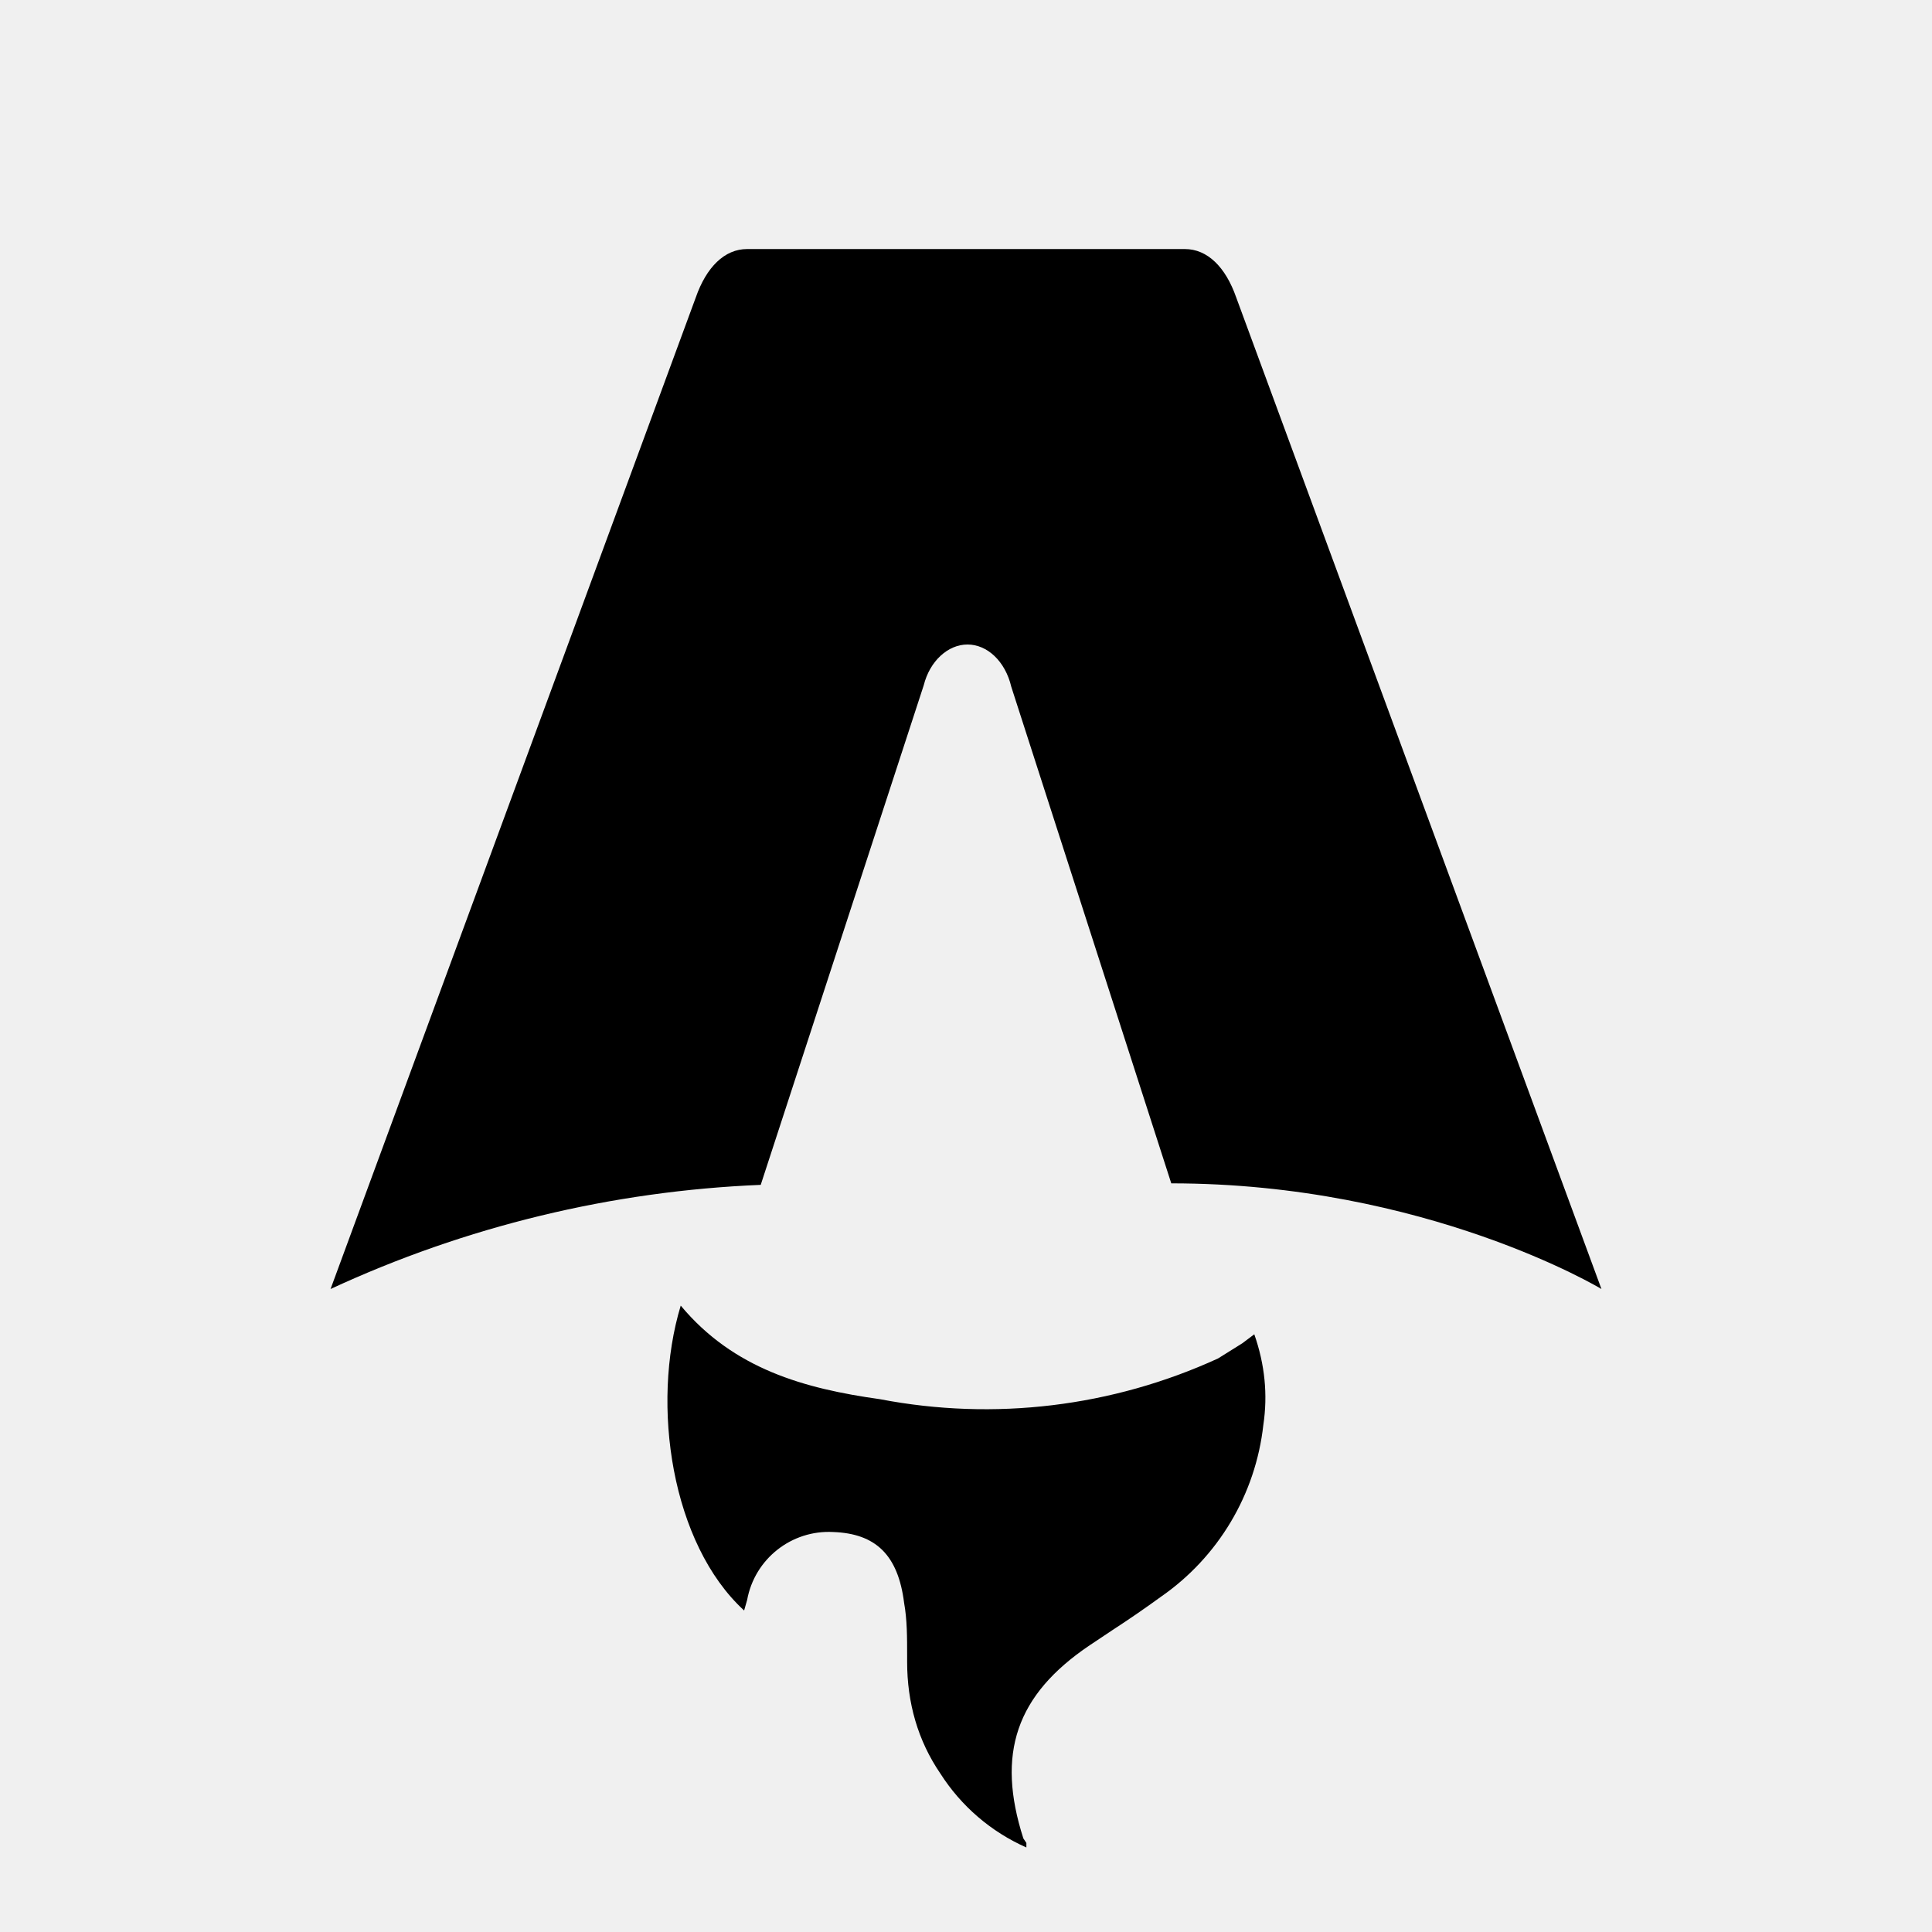
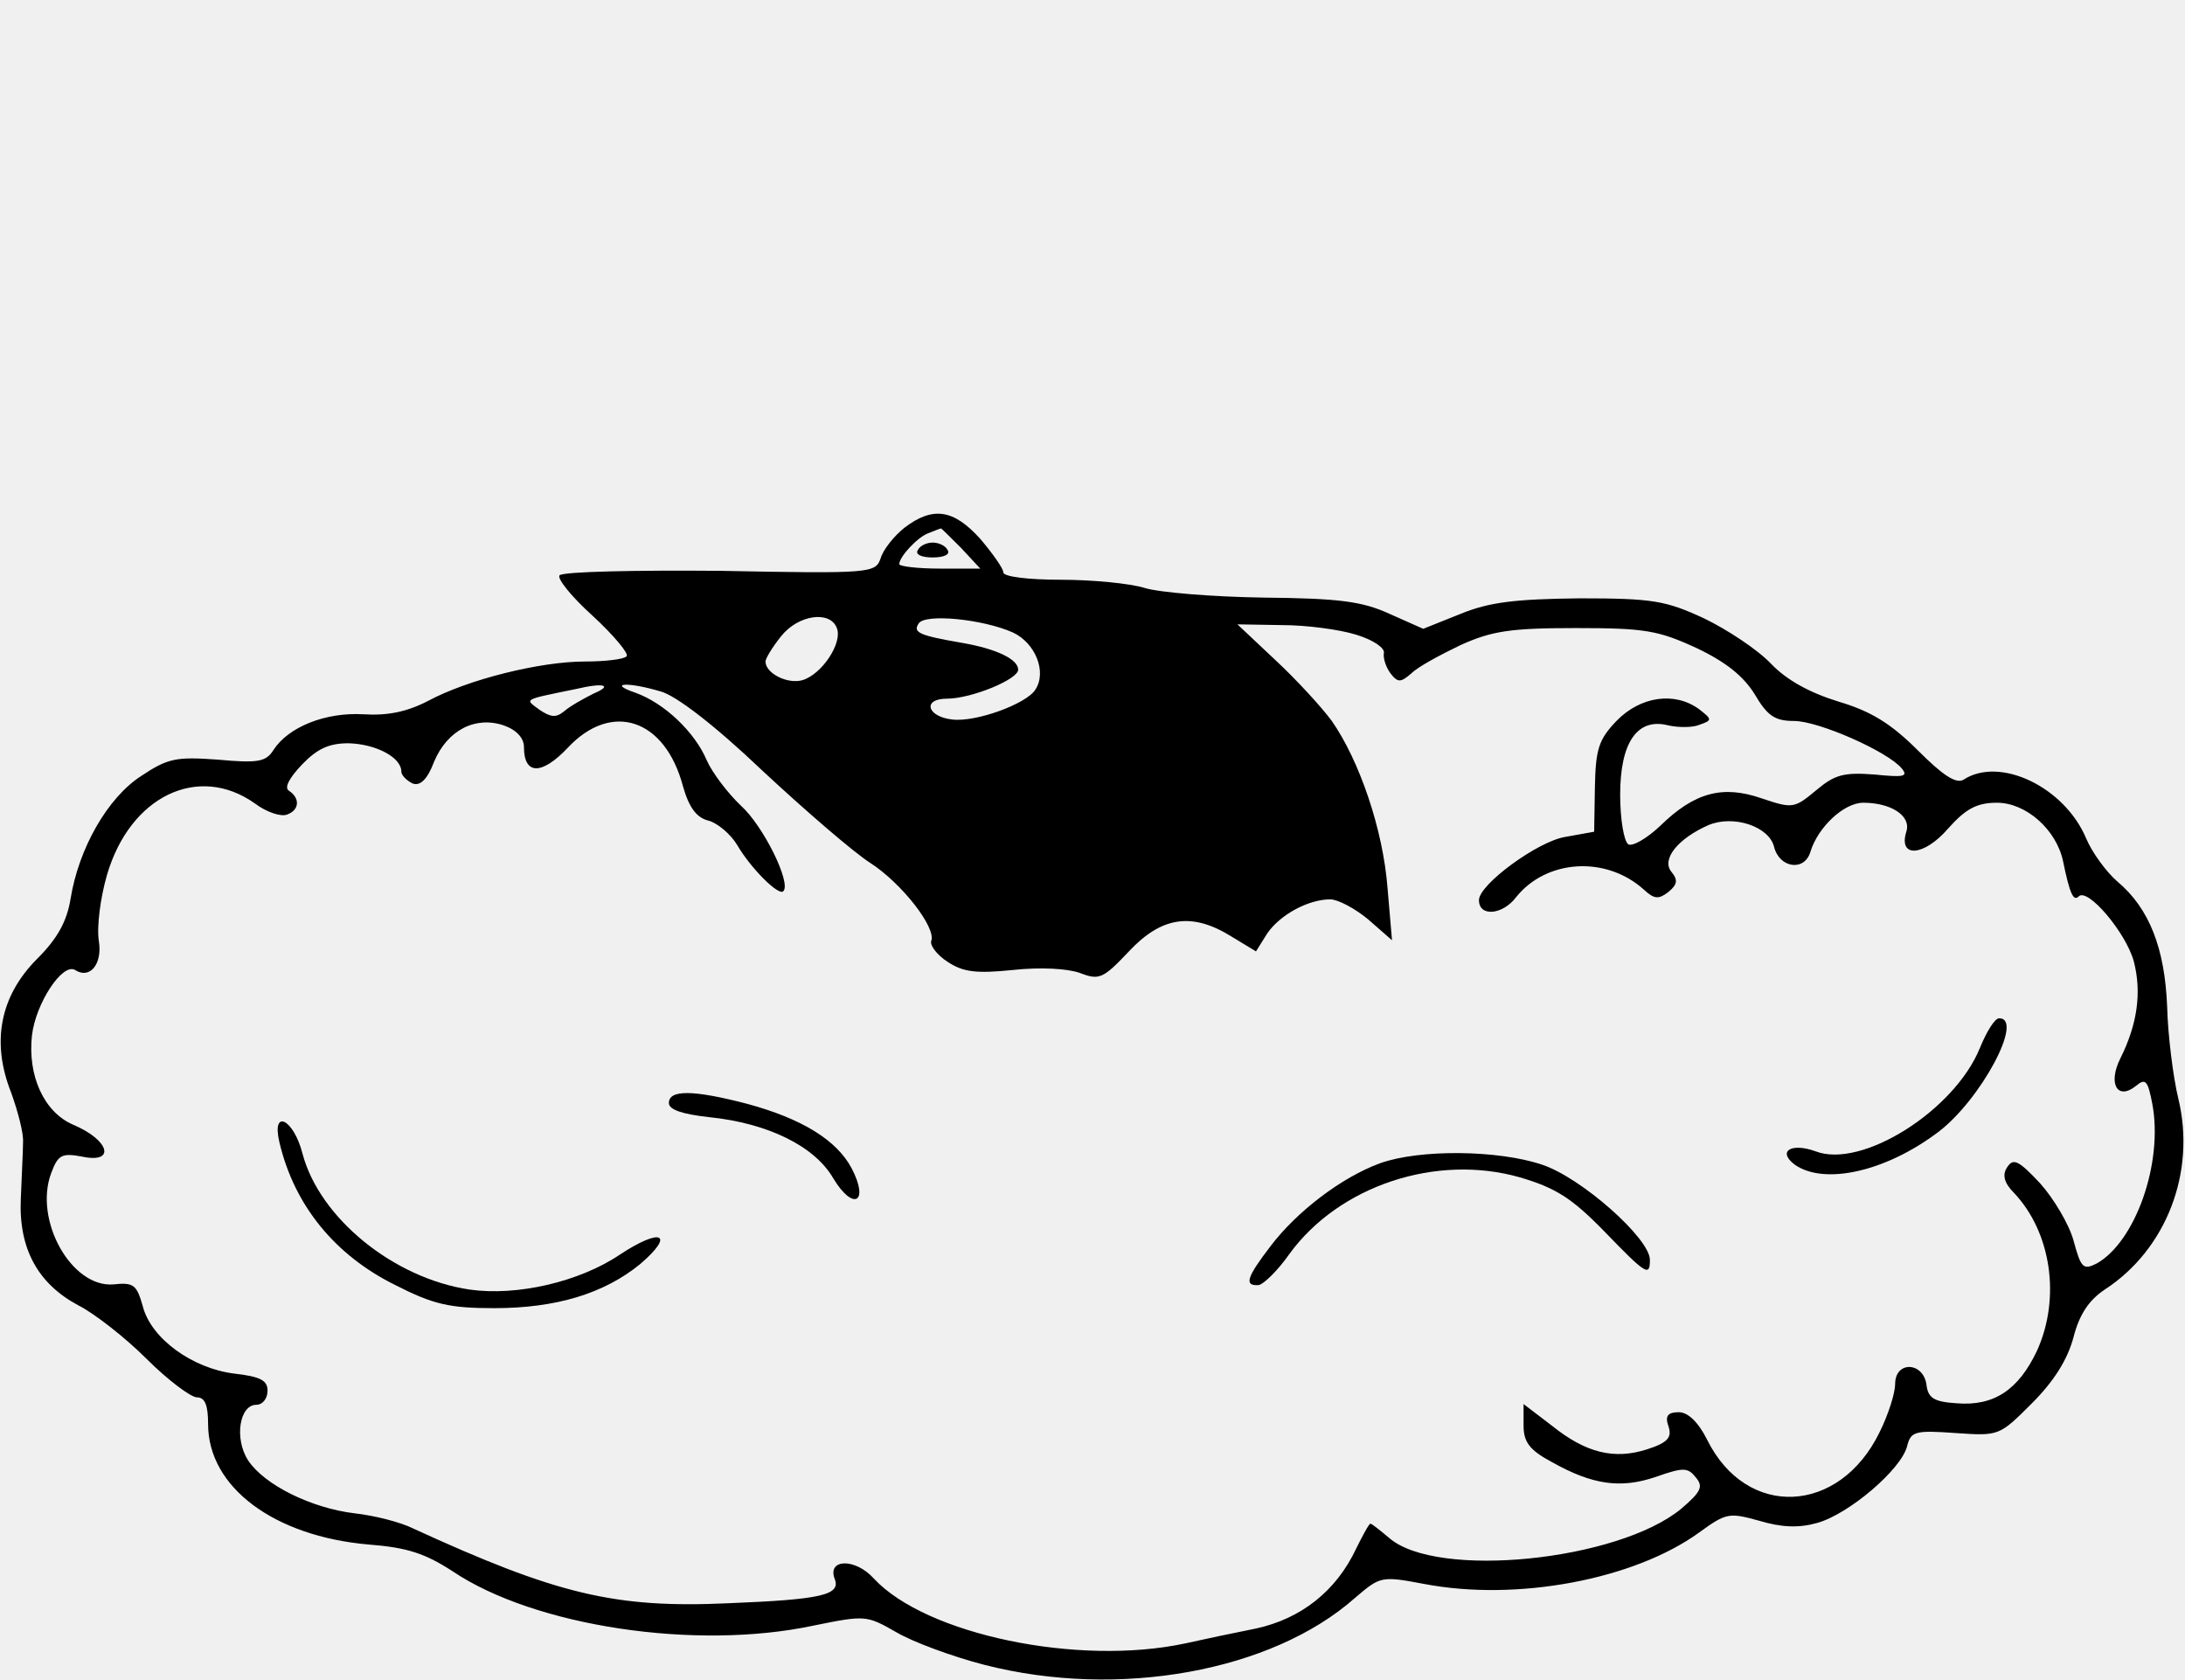
- <svg xmlns="http://www.w3.org/2000/svg" fill="none" viewBox="0 0 128 128">
-   <path d="M50.4 78.5a75.1 75.1 0 0 0-28.5 6.9l24.2-65.7c.7-2 1.9-3.2 3.4-3.2h29c1.5 0 2.7 1.2 3.4 3.2l24.2 65.7s-11.6-7-28.5-7L67 45.5c-.4-1.7-1.6-2.8-2.9-2.8-1.3 0-2.5 1.1-2.9 2.7L50.4 78.5Zm-1.1 28.2Zm-4.2-20.2c-2 6.6-.6 15.8 4.2 20.2a17.5 17.5 0 0 1 .2-.7 5.5 5.5 0 0 1 5.7-4.5c2.8.1 4.3 1.5 4.7 4.7.2 1.1.2 2.3.2 3.5v.4c0 2.7.7 5.2 2.2 7.4a13 13 0 0 0 5.7 4.9v-.3l-.2-.3c-1.8-5.6-.5-9.5 4.4-12.8l1.5-1a73 73 0 0 0 3.2-2.2 16 16 0 0 0 6.8-11.4c.3-2 .1-4-.6-6l-.8.6-1.6 1a37 37 0 0 1-22.4 2.7c-5-.7-9.7-2-13.2-6.2Z" />
-   <style>
-         path { fill: #000; }
-         @media (prefers-color-scheme: dark) {
-             path { fill: #FFF; }
-         }
-     </style>
+ <svg xmlns="http://www.w3.org/2000/svg" version="1.0" width="294pt" height="226pt" viewBox="0 0 294 226" preserveAspectRatio="xMidYMid meet">
+   <g transform="translate(0,226) scale(0.1,-0.1)" fill="#000000" stroke="none">
+     <path d="M1217 1550 c-14 -11 -29 -30 -32 -41 -7 -20 -12 -21 -215 -17 -114 1 -212 -1 -217 -6 -4 -4 16 -29 45 -55 28 -26 49 -51 45 -54 -3 -4 -29 -7 -56 -7 -60 0 -157 -24 -211 -53 -29 -15 -55 -20 -87 -18 -51 3 -101 -17 -121 -48 -10 -16 -21 -18 -75 -13 -56 4 -67 2 -103 -22 -45 -29 -84 -97 -95 -165 -5 -31 -18 -54 -45 -81 -50 -50 -62 -112 -35 -180 9 -25 17 -55 16 -67 0 -13 -2 -47 -3 -76 -3 -67 23 -114 77 -143 22 -11 64 -44 92 -72 29 -29 60 -52 68 -52 11 0 15 -11 15 -36 0 -85 89 -151 216 -162 52 -4 76 -12 113 -36 110 -74 327 -107 486 -73 69 14 71 14 111 -9 22 -13 76 -33 119 -44 180 -46 386 -9 498 90 34 29 35 30 93 19 125 -24 283 6 370 69 37 27 41 27 81 16 30 -9 53 -10 78 -3 43 12 113 72 121 103 5 20 10 22 65 18 59 -4 59 -4 103 40 30 30 48 59 56 89 8 31 21 50 42 64 83 54 123 158 99 257 -7 29 -14 85 -15 123 -3 79 -24 133 -67 169 -15 13 -34 39 -42 58 -29 69 -116 111 -165 79 -10 -6 -28 6 -61 39 -36 36 -63 53 -107 66 -39 12 -70 29 -91 51 -18 19 -59 46 -90 61 -52 24 -69 27 -168 27 -86 -1 -121 -5 -160 -21 l-50 -20 -45 20 c-37 17 -68 21 -170 22 -69 1 -141 7 -160 13 -19 6 -70 11 -112 11 -44 0 -78 4 -78 10 0 5 -14 25 -31 45 -36 40 -64 44 -102 15z m76 -27 l26 -28 -54 0 c-30 0 -55 3 -55 6 0 10 25 37 40 42 8 3 15 6 16 6 0 1 12 -11 27 -26z m-167 -108 c8 -20 -20 -62 -46 -70 -20 -6 -50 9 -50 25 0 4 9 19 21 34 23 29 66 35 75 11z m237 -6 c30 -14 46 -53 30 -77 -12 -19 -80 -44 -112 -40 -34 4 -40 28 -7 28 33 0 96 26 96 39 0 14 -29 28 -75 36 -58 10 -67 14 -59 26 8 14 87 6 127 -12z m462 -3 c23 -7 39 -18 37 -25 -1 -7 3 -19 9 -27 10 -13 14 -12 28 0 9 9 39 25 66 38 42 19 67 23 155 23 93 0 111 -3 163 -27 40 -19 63 -38 78 -62 17 -29 27 -36 53 -36 33 0 126 -41 145 -64 9 -11 2 -12 -37 -8 -41 3 -53 0 -78 -21 -30 -25 -32 -25 -74 -11 -52 18 -90 8 -136 -37 -18 -17 -37 -28 -43 -25 -6 4 -11 34 -11 67 0 70 23 104 65 93 14 -3 33 -3 42 1 17 6 17 7 -1 21 -33 24 -79 17 -111 -16 -24 -25 -28 -38 -29 -89 l-1 -60 -39 -7 c-37 -6 -116 -64 -116 -85 0 -23 32 -20 50 4 41 51 121 56 172 10 14 -13 20 -13 33 -3 12 10 13 16 4 27 -14 17 9 45 50 63 34 14 81 -2 88 -29 7 -29 41 -34 49 -7 10 33 45 66 71 66 38 0 65 -18 58 -39 -11 -36 24 -33 56 4 24 27 39 35 66 35 39 0 80 -36 89 -79 9 -44 14 -54 21 -47 12 12 63 -48 74 -87 11 -42 5 -85 -18 -131 -17 -34 -4 -57 21 -37 13 11 16 7 22 -24 15 -80 -23 -186 -75 -215 -18 -9 -21 -6 -31 31 -6 22 -27 57 -45 77 -29 31 -36 34 -44 22 -7 -10 -5 -21 9 -35 50 -53 63 -141 31 -212 -25 -53 -58 -75 -108 -71 -31 2 -39 7 -41 26 -5 30 -42 31 -42 0 0 -12 -9 -41 -21 -65 -54 -111 -179 -117 -232 -10 -12 24 -26 37 -38 37 -15 0 -19 -5 -14 -19 5 -15 -1 -22 -29 -31 -44 -14 -82 -5 -128 32 l-38 29 0 -29 c0 -22 8 -33 38 -49 55 -31 93 -36 140 -20 37 13 43 13 54 -1 10 -12 7 -19 -20 -42 -85 -70 -329 -95 -393 -39 -12 10 -23 19 -25 19 -2 0 -10 -15 -19 -33 -27 -58 -75 -95 -135 -108 -30 -6 -73 -15 -95 -20 -145 -31 -349 12 -419 87 -25 28 -63 27 -53 0 9 -22 -18 -28 -143 -33 -153 -7 -231 12 -425 101 -16 8 -51 17 -78 20 -58 7 -121 38 -143 71 -19 29 -12 75 11 75 8 0 15 8 15 19 0 14 -10 19 -45 23 -56 7 -112 47 -123 91 -8 28 -12 32 -39 29 -57 -5 -108 87 -84 150 9 24 14 27 41 22 46 -10 38 22 -12 43 -39 17 -61 66 -55 120 5 43 41 98 58 88 20 -13 37 8 32 39 -3 19 2 58 11 89 31 106 123 150 199 96 16 -12 35 -18 43 -15 17 6 18 22 3 32 -7 4 0 17 17 35 21 22 37 29 63 29 37 -1 71 -19 71 -38 0 -5 7 -12 15 -16 10 -4 20 5 29 29 18 43 56 62 94 49 17 -6 27 -17 27 -29 0 -38 24 -38 59 -1 59 63 131 39 155 -52 8 -28 18 -42 34 -46 12 -3 30 -18 39 -33 18 -31 56 -69 62 -62 11 11 -27 88 -57 115 -18 17 -39 45 -46 61 -16 38 -57 77 -96 91 -38 13 -11 15 33 2 21 -5 75 -47 138 -107 58 -54 123 -110 145 -124 42 -27 89 -87 82 -105 -2 -6 8 -19 22 -28 21 -14 39 -16 88 -11 37 4 73 2 90 -4 26 -10 31 -8 66 29 44 47 85 53 138 20 l33 -20 15 24 c17 25 55 46 85 46 10 0 33 -12 51 -27 l32 -28 -6 70 c-6 79 -38 172 -75 225 -14 19 -48 56 -76 82 l-51 48 60 -1 c33 0 78 -6 100 -13z m-1026 -79 c-14 -7 -32 -17 -40 -24 -11 -9 -18 -8 -33 2 -20 15 -24 13 49 28 38 9 50 5 24 -6z" />
+     <path d="M1235 1520 c-4 -6 5 -10 20 -10 15 0 24 4 20 10 -3 6 -12 10 -20 10 -8 0 -17 -4 -20 -10z" />
+     <path d="M2664 850 c-34 -84 -159 -163 -221 -139 -33 12 -52 0 -28 -18 40 -28 123 -9 193 44 57 43 116 153 82 153 -6 0 -17 -18 -26 -40z" />
+     <path d="M900 776 c0 -9 18 -15 54 -19 79 -8 142 -39 167 -82 27 -45 49 -33 25 13 -20 38 -67 67 -141 87 -73 19 -105 19 -105 1z" />
+     <path d="M376 723 c20 -85 75 -152 156 -192 51 -26 73 -31 133 -31 84 0 148 20 196 59 48 41 29 50 -27 13 -55 -37 -139 -56 -202 -47 -102 15 -202 96 -225 183 -12 47 -42 61 -31 15z" />
+     <path d="M1857 695 c-52 -19 -112 -65 -147 -111 -33 -43 -36 -54 -17 -53 6 0 26 19 42 42 67 92 198 135 310 103 48 -14 70 -28 113 -72 57 -59 62 -62 62 -39 0 29 -93 111 -145 128 -59 20 -165 21 -218 2z" />
+   </g>
</svg>
